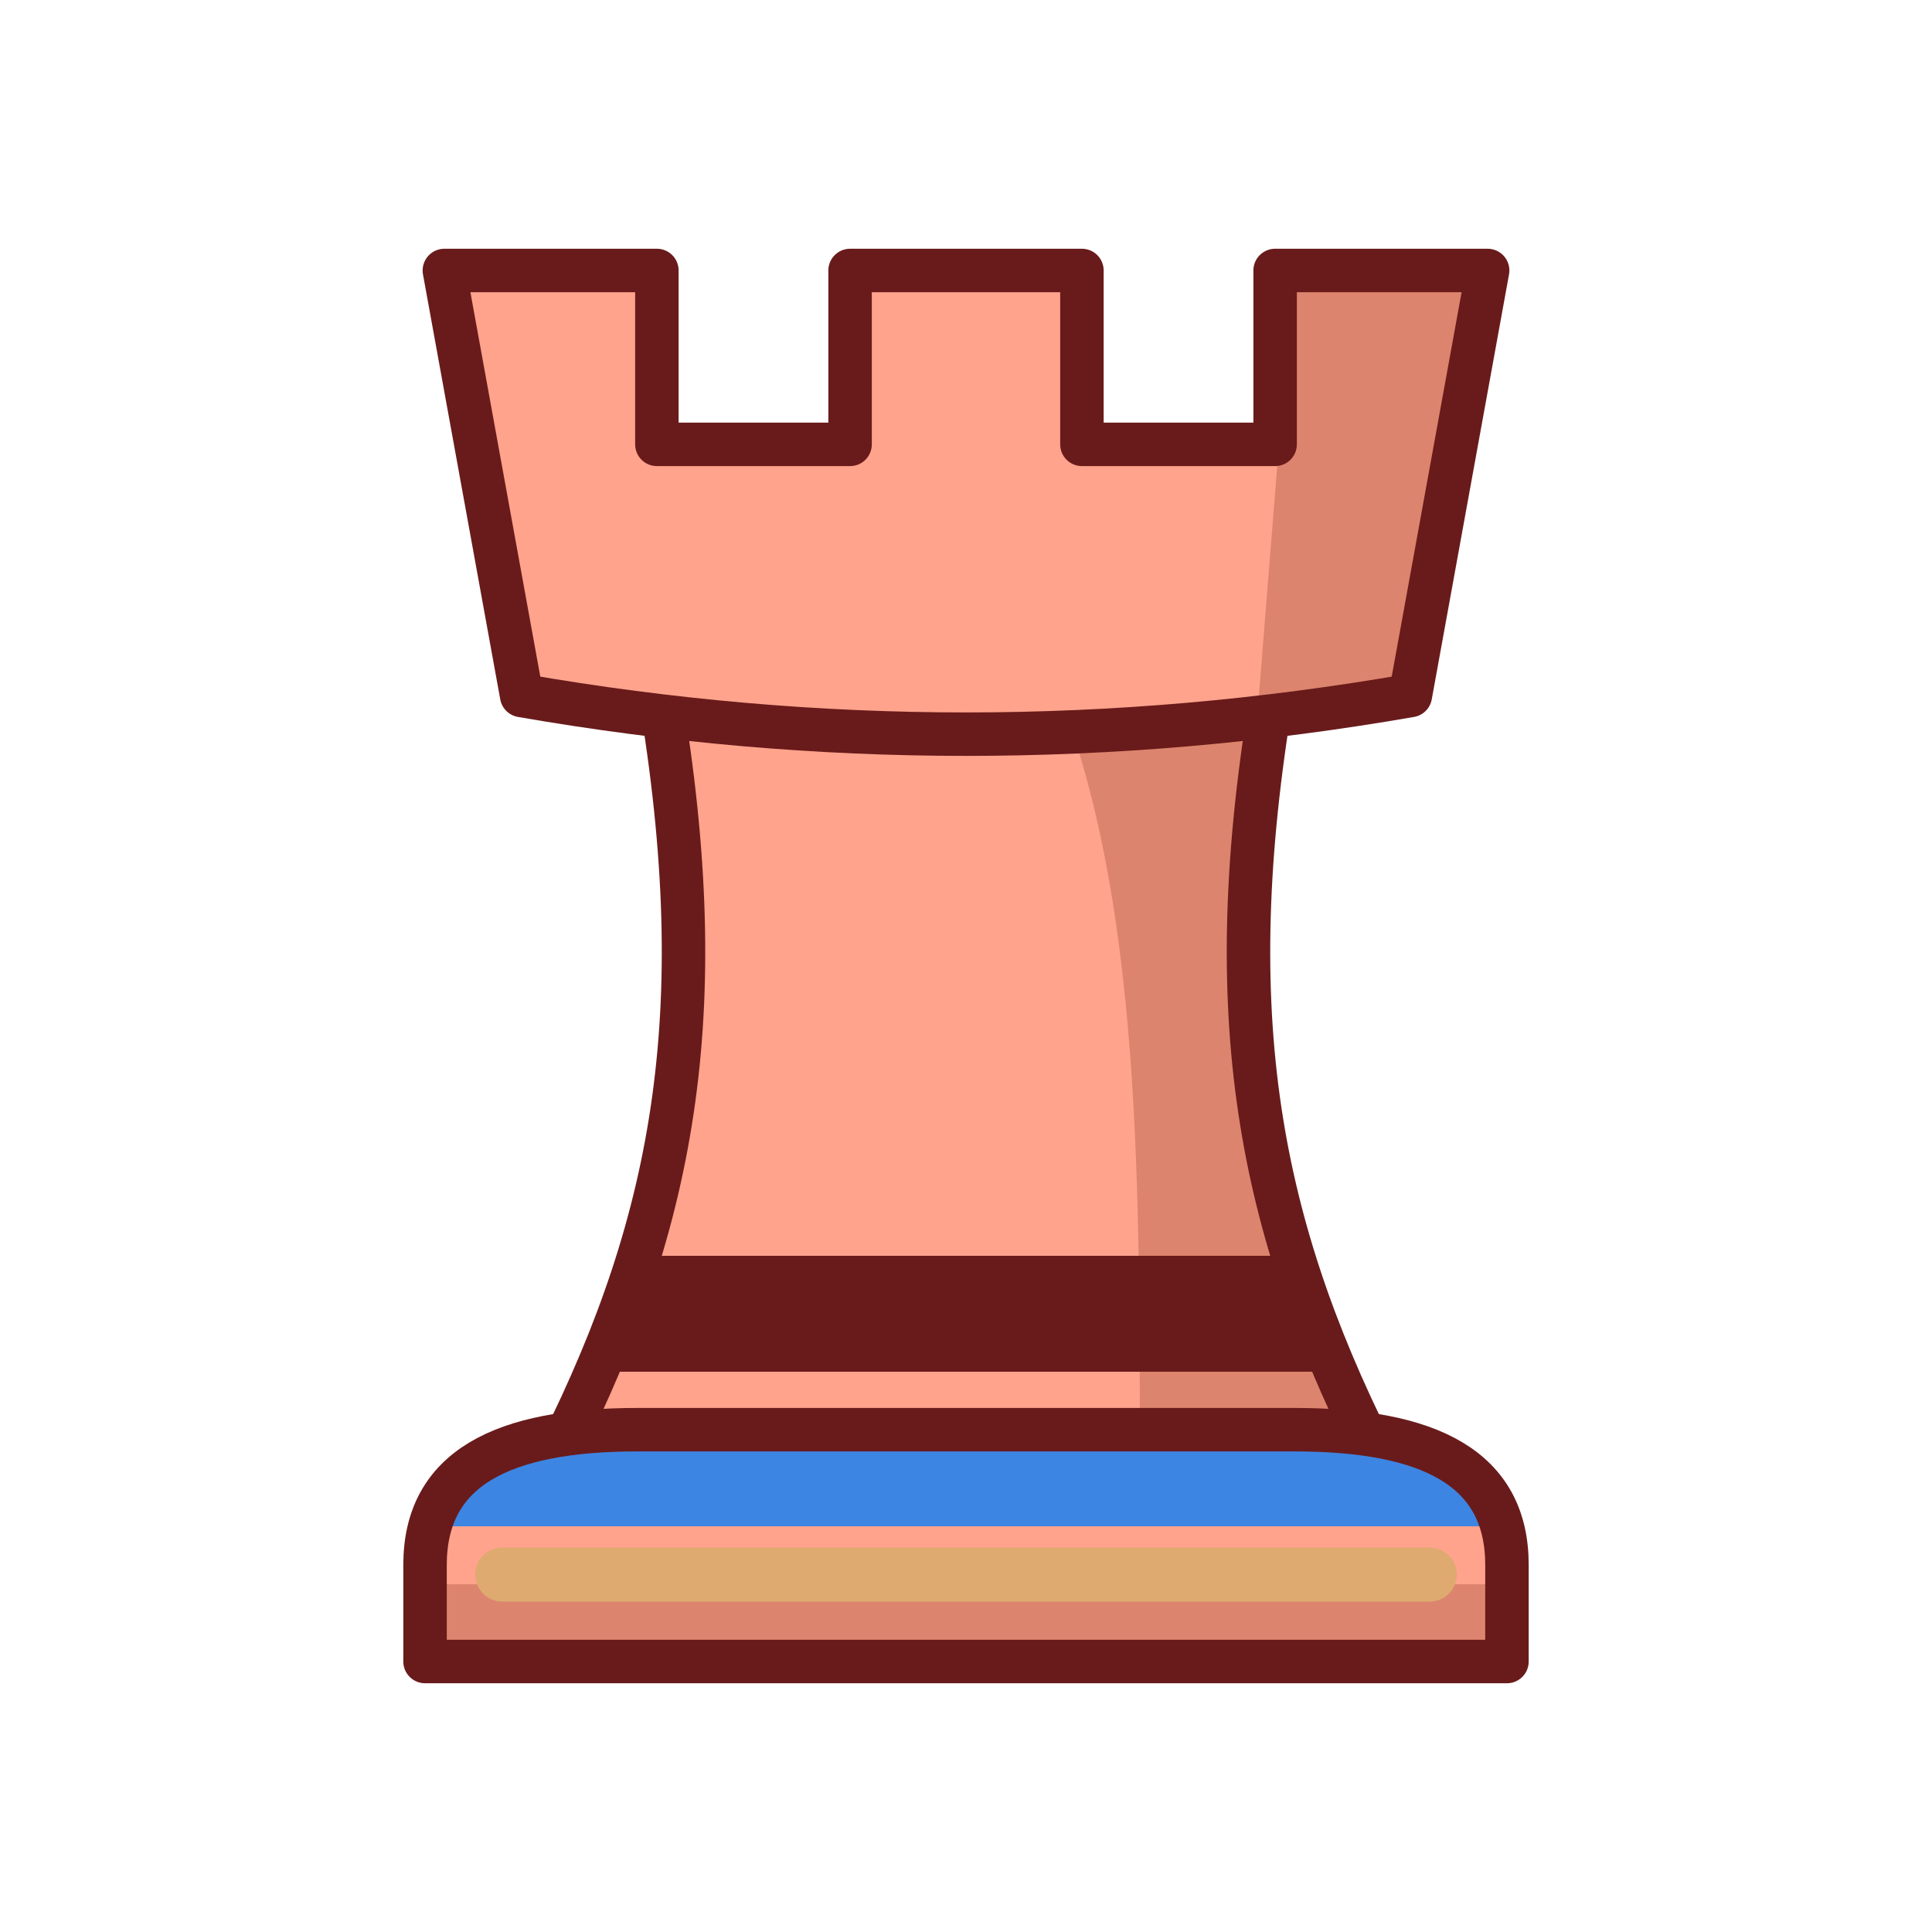
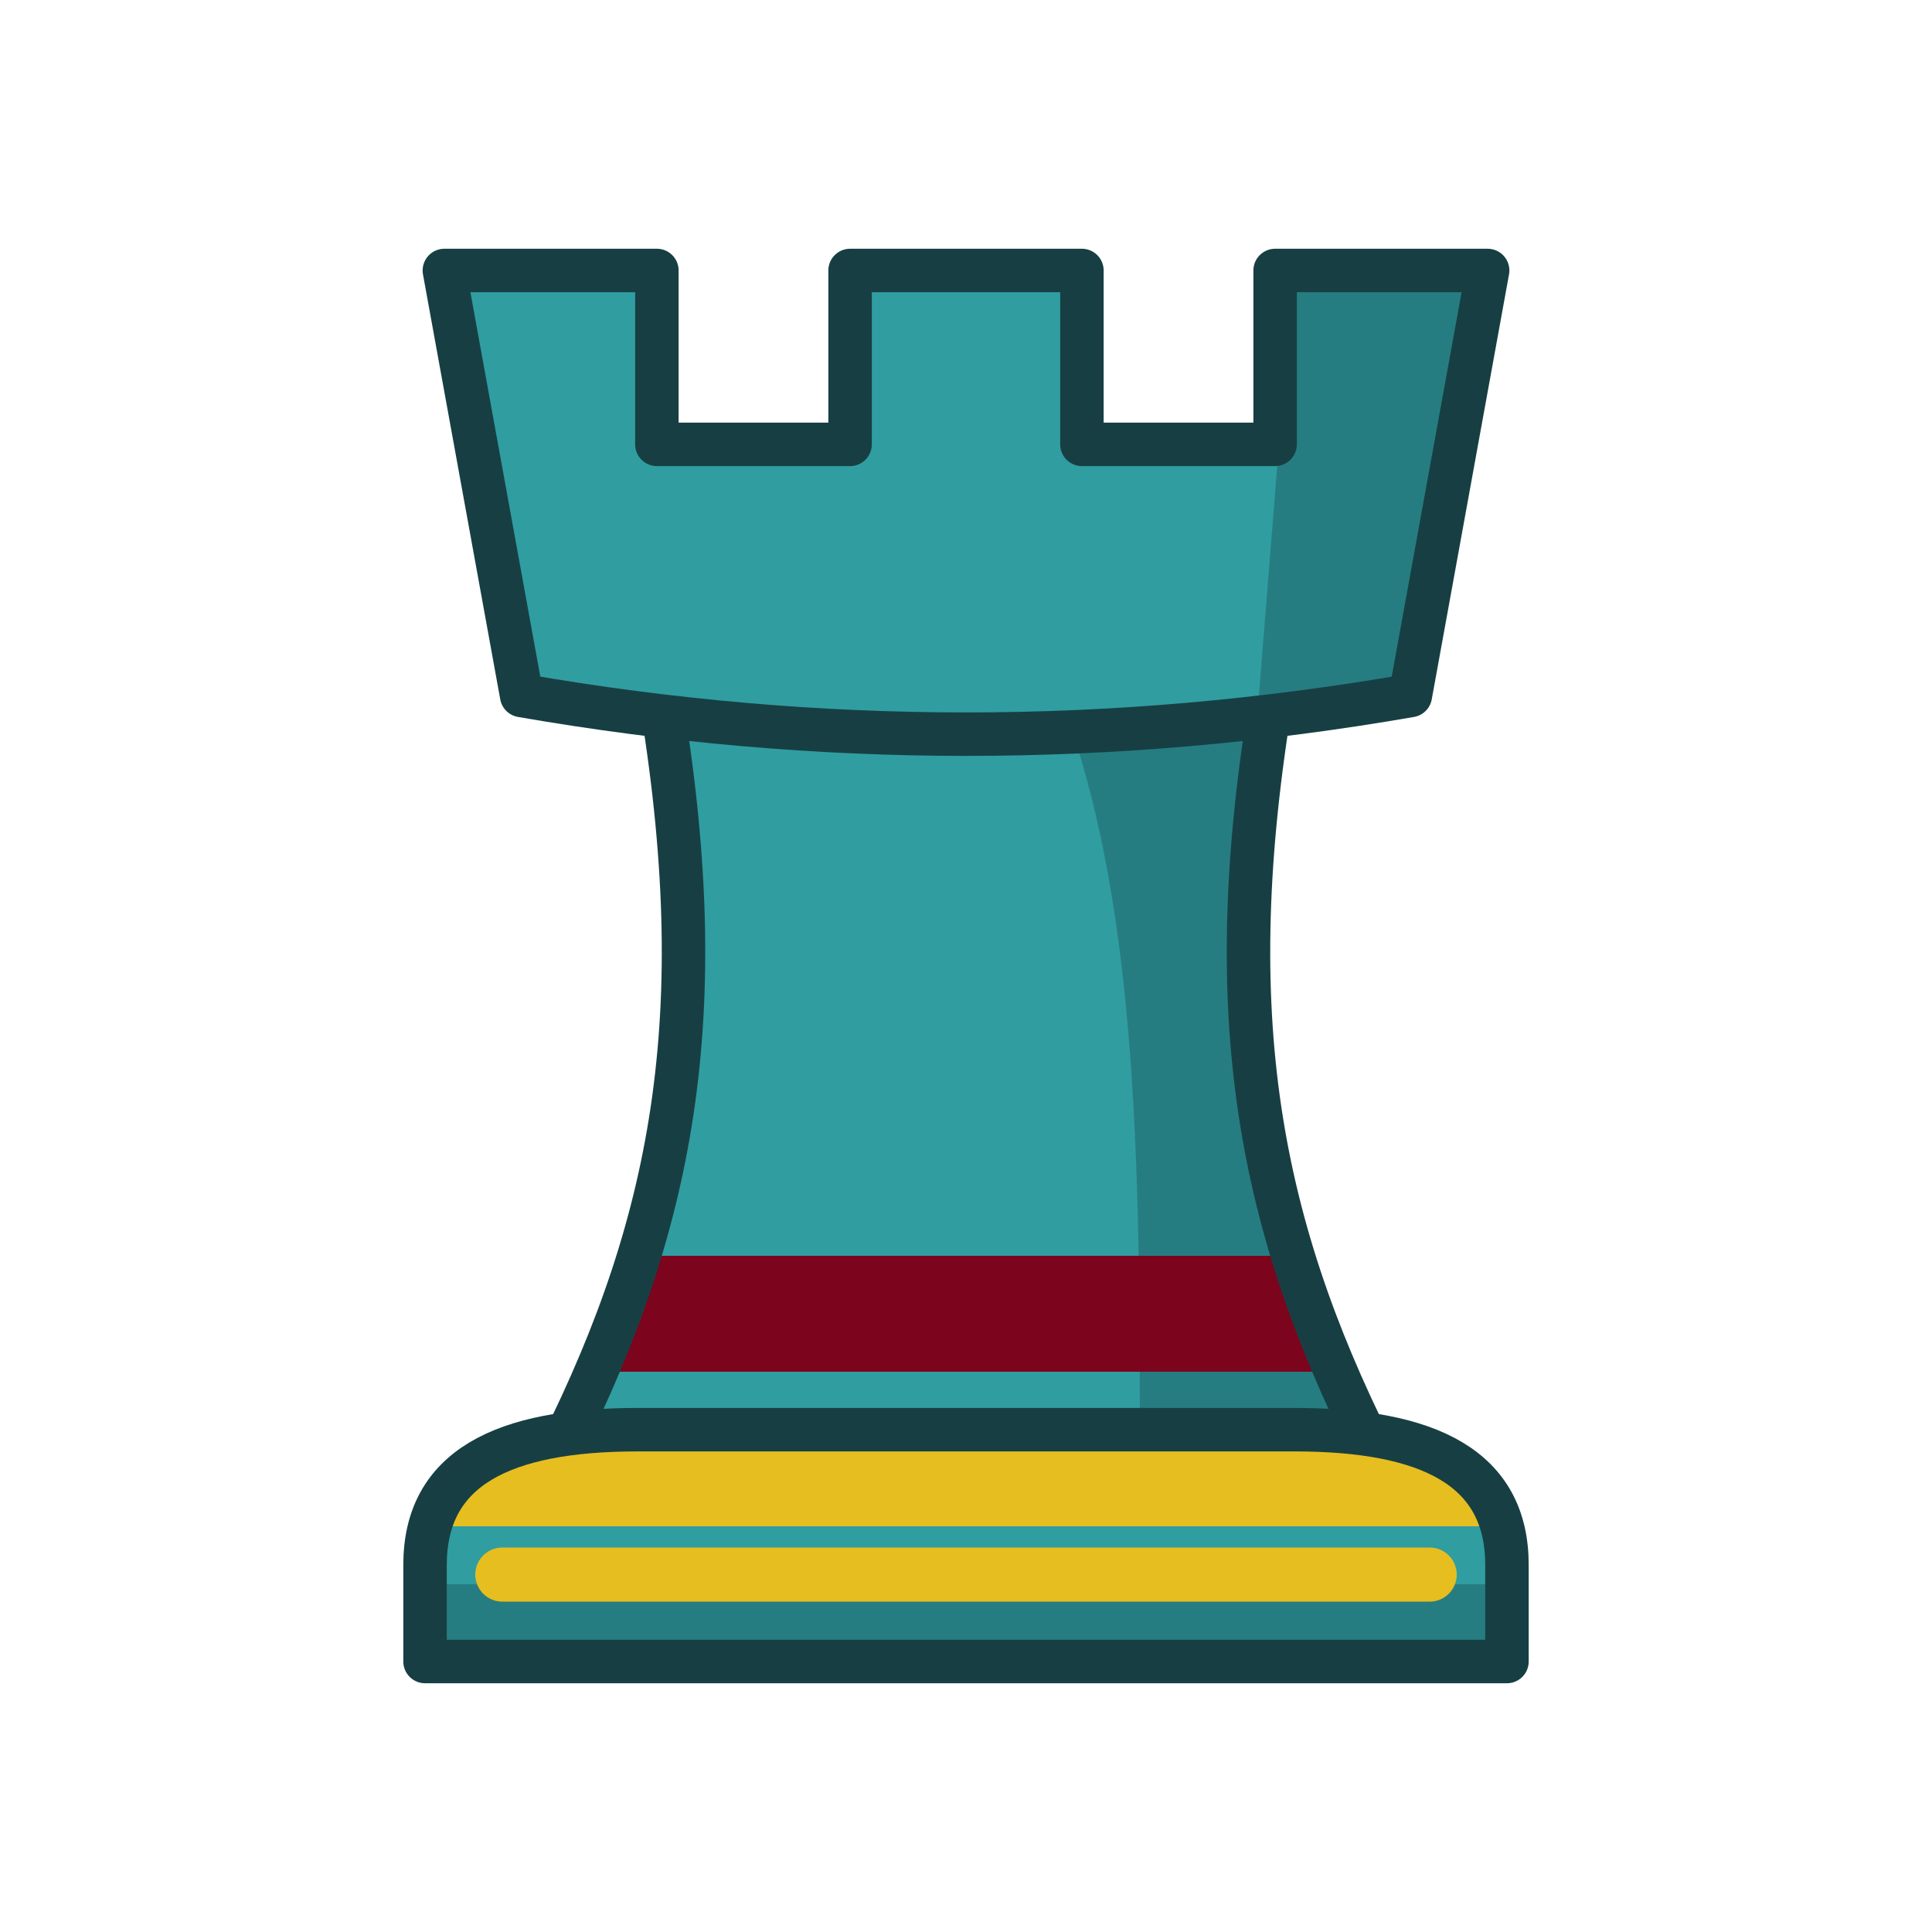
<svg xmlns="http://www.w3.org/2000/svg" viewBox="0 3 100 100">
-   <g fill="#FFA38D" stroke="#691B1B" stroke-width="2.25" stroke-linejoin="round" stroke-linecap="round">
-     <path d="M34 38 H66 C63 55 65 66 71 78 H29 C35 66 37 55 34 38 Z" fill="#FFA38D" stroke="none" fill-rule="evenodd" />
+   <g fill="#309DA1" stroke="#173F43" stroke-width="2.25" stroke-linejoin="round" stroke-linecap="round">
+     <path d="M34 38 H66 C63 55 65 66 71 78 H29 C35 66 37 55 34 38 Z" fill="#309DA1" stroke="none" fill-rule="evenodd" />
    <defs>
      <clipPath id="s1">
        <path d="M34 38 H66 C63 55 65 66 71 78 H29 C35 66 37 55 34 38 Z" clip-rule="evenodd" />
      </clipPath>
    </defs>
-     <path d="M54 37 H67 C64 58 65 67 72 79 H59 C59 63 59 48 54 37 Z" fill="#DD846E" stroke="none" clip-path="url(#s1)" />
+     <path d="M54 37 H67 C64 58 65 67 72 79 H59 C59 63 59 48 54 37 Z" fill="#267D81" stroke="none" clip-path="url(#s1)" />
    <g stroke="none" clip-path="url(#s1)">
-       <path d="M10 68 H90 V74 H10 Z" fill="#691B1B" />
-       <path d="M10 78 H90 V82 H10 Z" fill="#3D85E3" />
+       <path d="M10 68 H90 V74 H10 Z" fill="#7C041D" />
+       <path d="M10 78 H90 V82 H10 Z" fill="#E6BE1F" />
    </g>
    <path d="M34 38 H66 C63 55 65 66 71 78 H29 C35 66 37 55 34 38 Z" fill="none" />
-     <path d="M23 17 H34 V26 H44 V17 H56 V26 H66 V17 H77 L73 39 Q50 43 27 39 Z" fill="#FFA38D" stroke="none" fill-rule="evenodd" />
+     <path d="M23 17 H34 V26 H44 V17 H56 V26 H66 V17 H77 L73 39 Q50 43 27 39 Z" fill="#309DA1" stroke="none" fill-rule="evenodd" />
    <defs>
      <clipPath id="s2">
        <path d="M23 17 H34 V26 H44 V17 H56 V26 H66 V17 H77 L73 39 Q50 43 27 39 Z" clip-rule="evenodd" />
      </clipPath>
    </defs>
-     <path d="M67 16 H78 L73 40 L65 41 Z" fill="#DD846E" stroke="none" clip-path="url(#s2)" />
+     <path d="M67 16 H78 L73 40 L65 41 Z" fill="#267D81" stroke="none" clip-path="url(#s2)" />
    <g stroke="none" clip-path="url(#s2)">
-       <path d="M10 68 H90 V74 H10 Z" fill="#691B1B" />
-       <path d="M10 78 H90 V82 H10 Z" fill="#3D85E3" />
+       <path d="M10 68 H90 V74 H10 Z" fill="#7C041D" />
+       <path d="M10 78 H90 V82 H10 Z" fill="#E6BE1F" />
    </g>
    <path d="M23 17 H34 V26 H44 V17 H56 V26 H66 V17 H77 L73 39 Q50 43 27 39 Z" fill="none" />
-     <path d="M22 89 V84 C22 79 26 77 33 77 H67 C74 77 78 79 78 84 V89 Z" fill="#FFA38D" stroke="none" fill-rule="evenodd" />
+     <path d="M22 89 V84 C22 79 26 77 33 77 H67 C74 77 78 79 78 84 V89 Z" fill="#309DA1" stroke="none" fill-rule="evenodd" />
    <defs>
      <clipPath id="s3">
        <path d="M22 89 V84 C22 79 26 77 33 77 H67 C74 77 78 79 78 84 V89 Z" clip-rule="evenodd" />
      </clipPath>
    </defs>
-     <path d="M21 85 H79 V90 H21 Z" fill="#DD846E" stroke="none" clip-path="url(#s3)" />
+     <path d="M21 85 H79 V90 H21 Z" fill="#267D81" stroke="none" clip-path="url(#s3)" />
    <g stroke="none" clip-path="url(#s3)">
-       <path d="M10 68 H90 V74 H10 Z" fill="#691B1B" />
-       <path d="M10 78 H90 V82 H10 Z" fill="#3D85E3" />
+       <path d="M10 68 H90 V74 H10 Z" fill="#7C041D" />
+       <path d="M10 78 H90 V82 H10 Z" fill="#E6BE1F" />
    </g>
    <path d="M22 89 V84 C22 79 26 77 33 77 H67 C74 77 78 79 78 84 V89 Z" fill="none" />
-     <path d="M26 84.5 H74" fill="none" stroke="#DEAA70" stroke-width="2.8" stroke-linecap="round" />
+     <path d="M26 84.5 H74" fill="none" stroke="#E6BE1F" stroke-width="2.8" stroke-linecap="round" />
  </g>
</svg>
